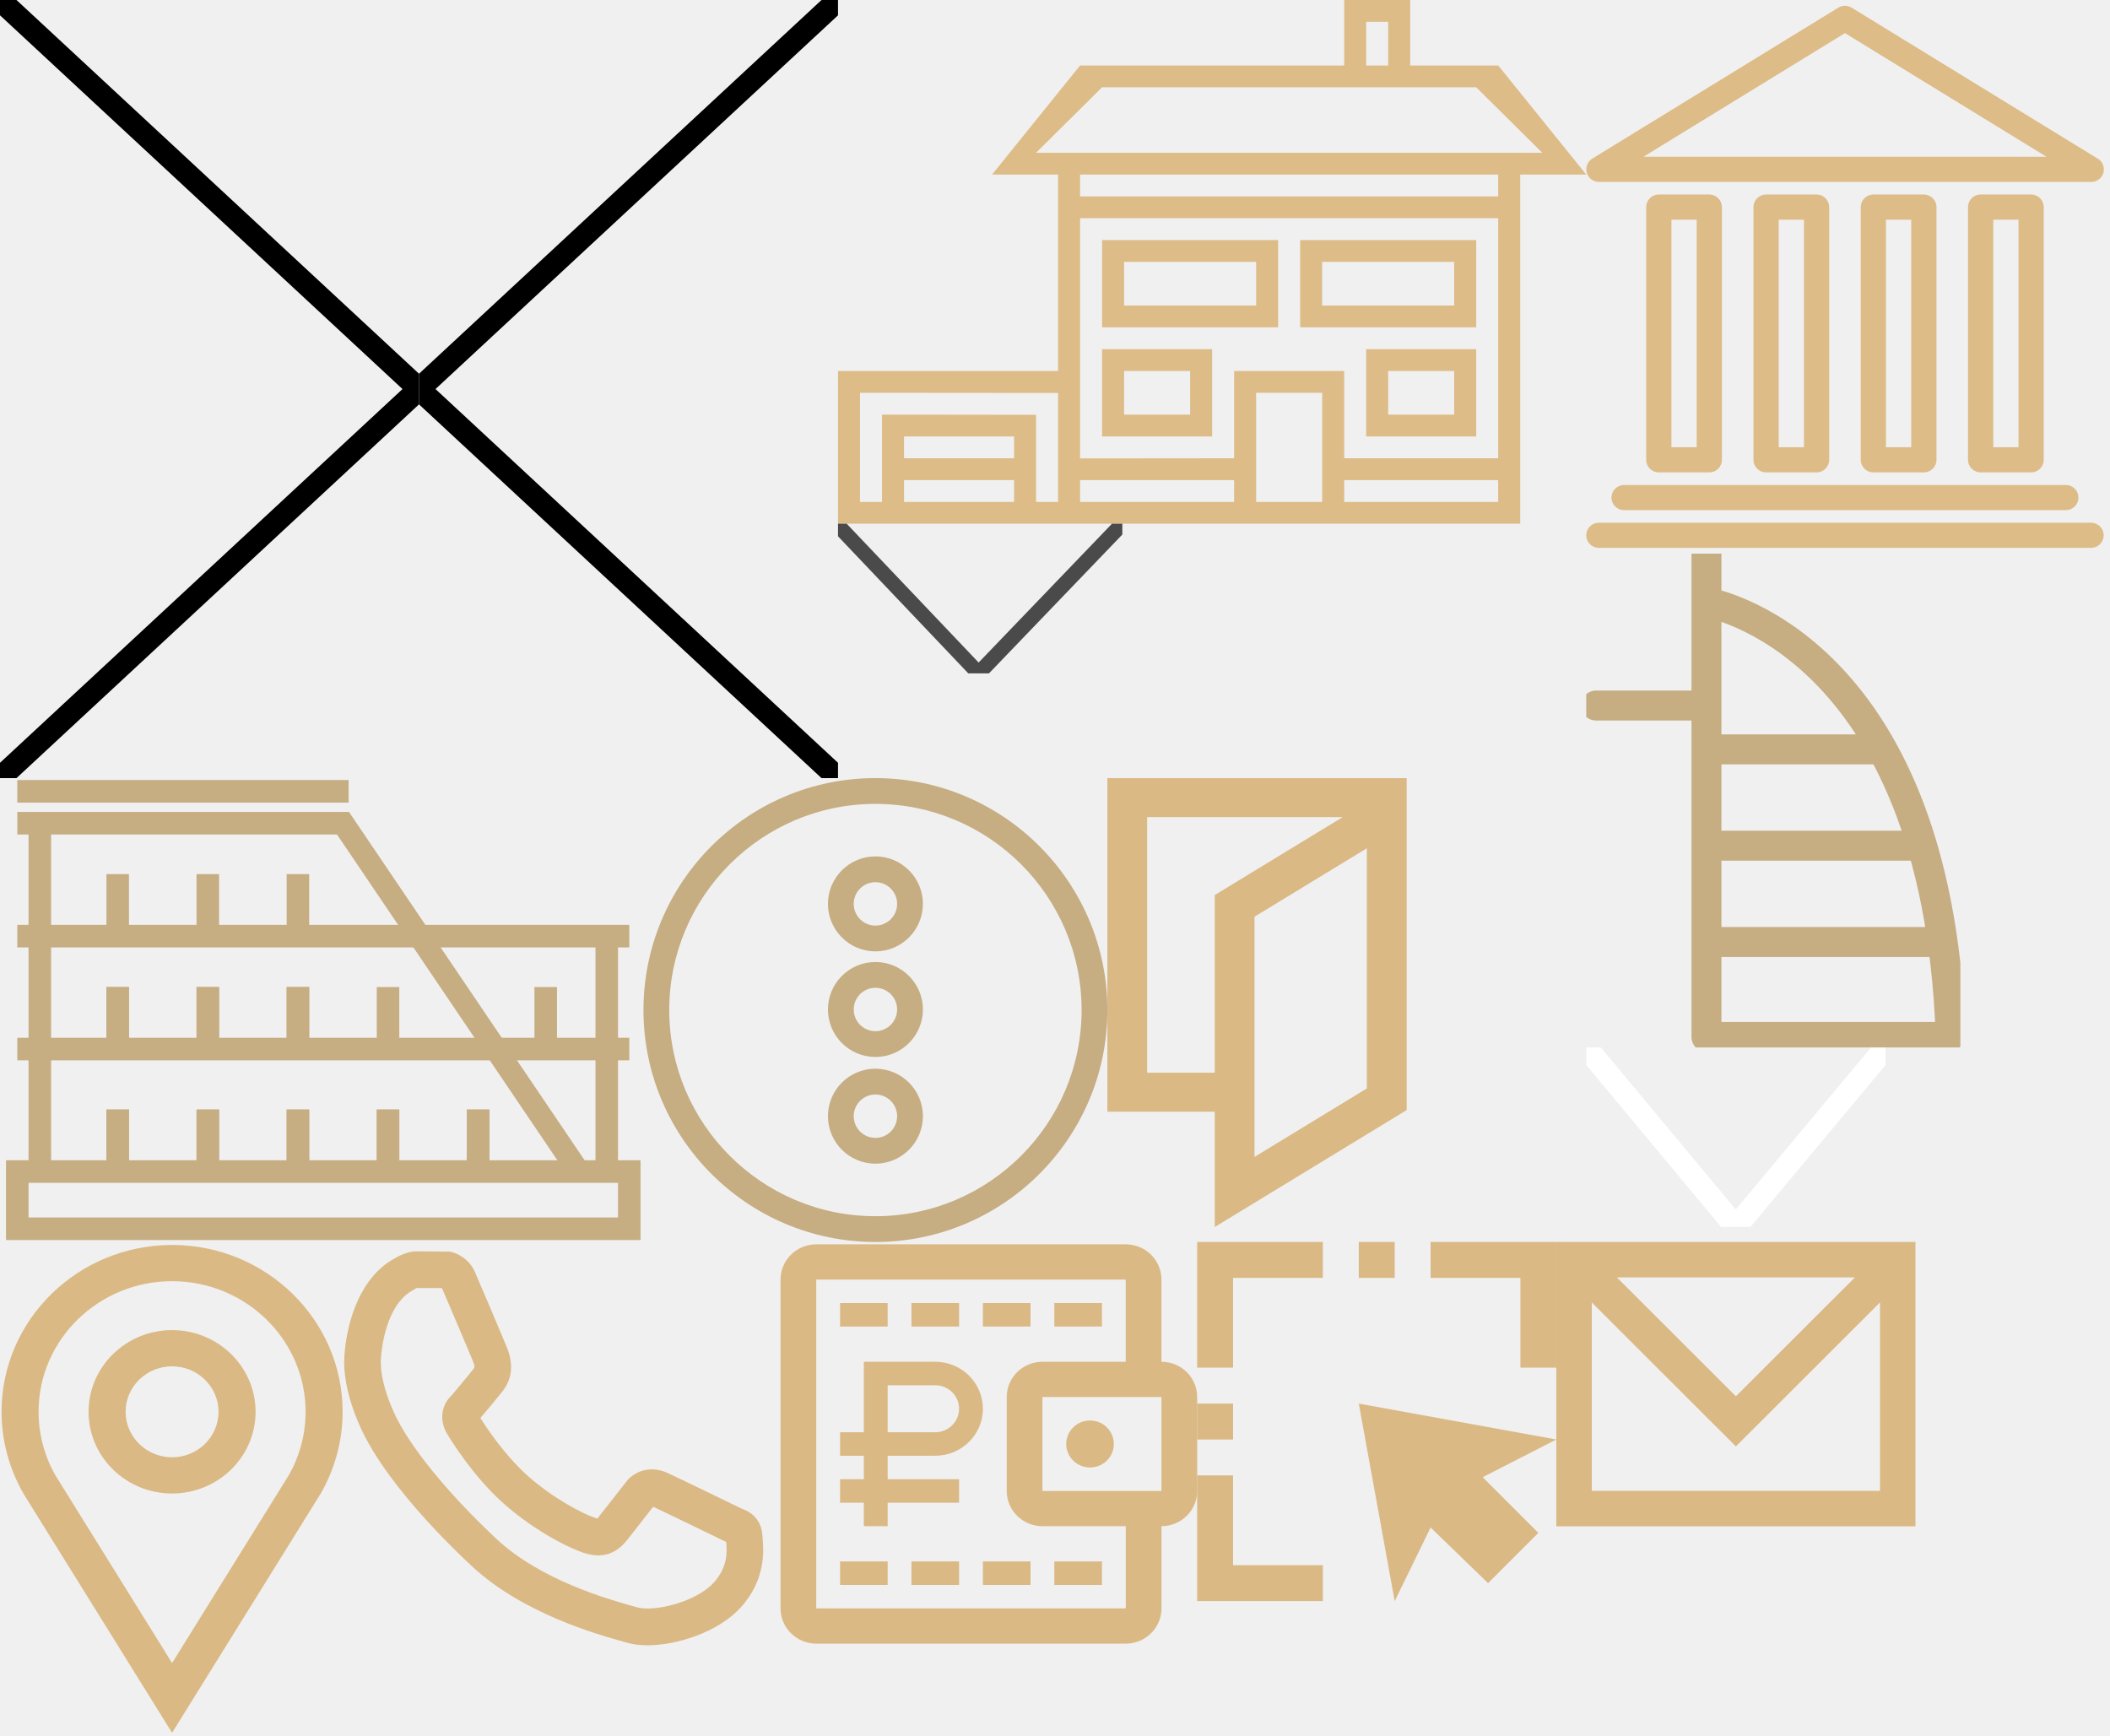
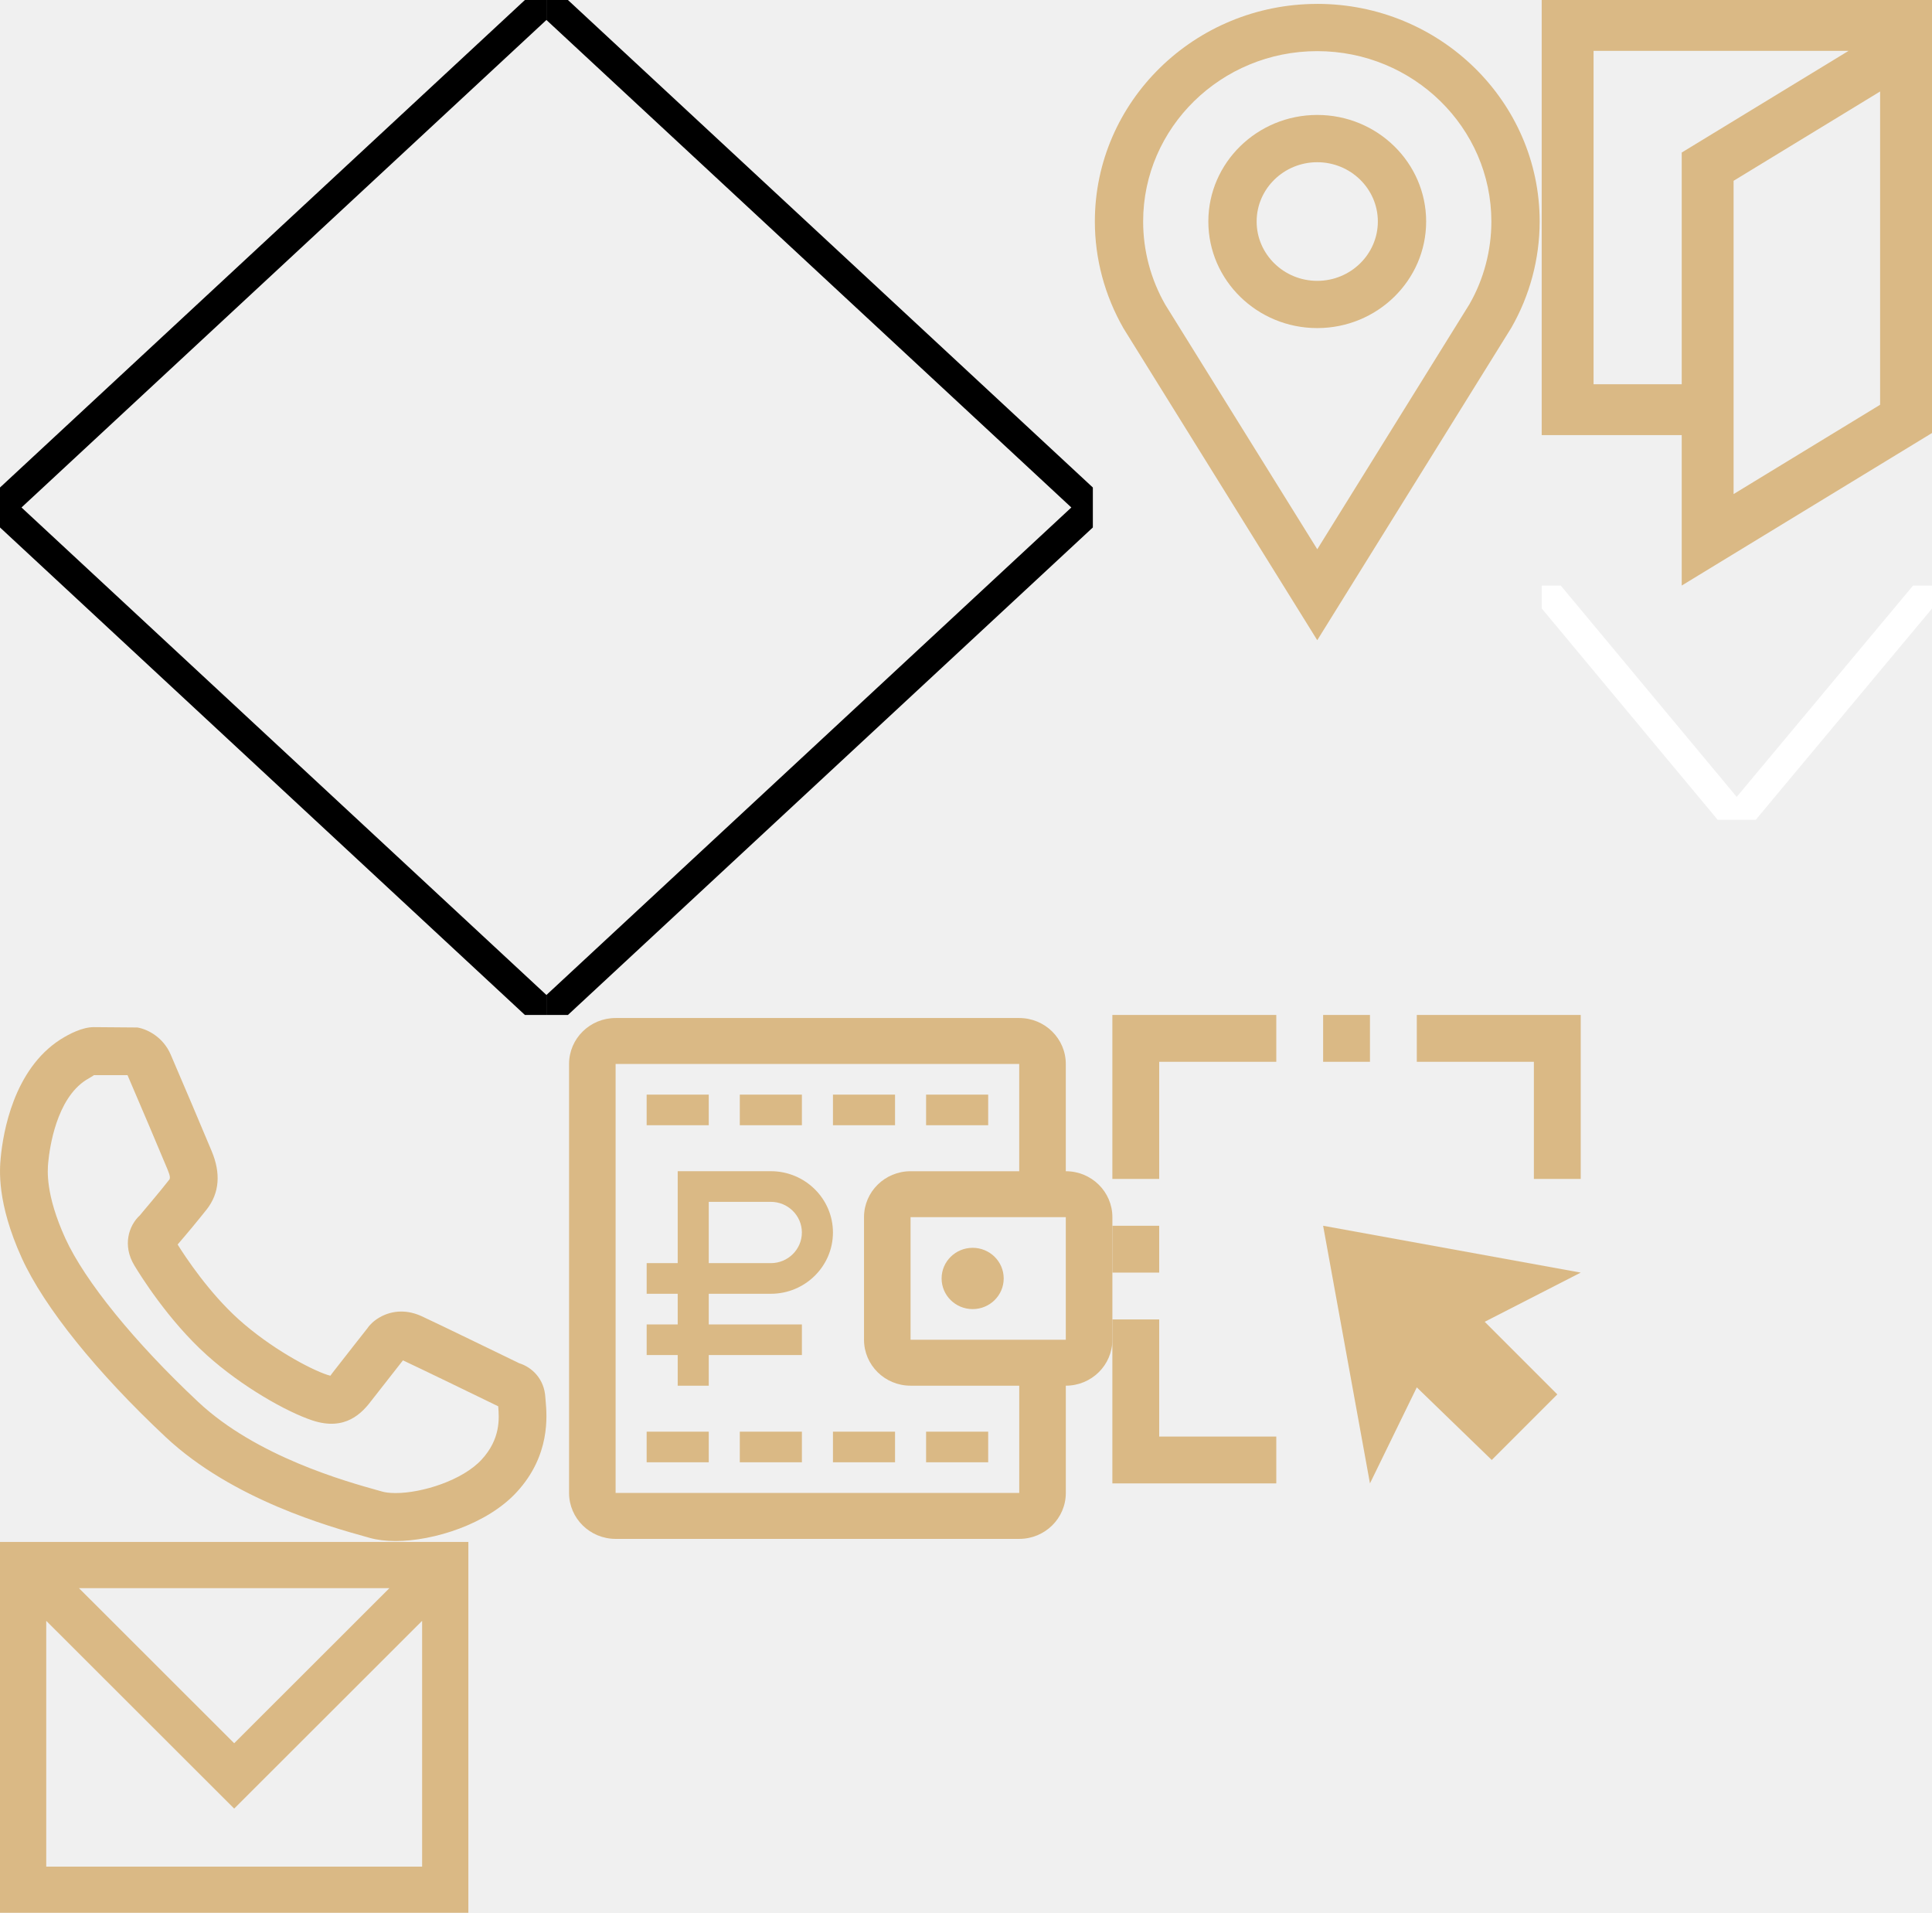
- <svg xmlns="http://www.w3.org/2000/svg" width="141" height="116" viewBox="0 0 141 116">
-   <svg width="29" height="27" viewBox="0 0 29 27" id="L1VzZXJzL2t1a2tvbWFoL3Byb2plY3RzL0xlRHVuZS1mcm9udGVuZC9zcmMvbW9kdWxlcy9jYXRhbG9nL3Nwcml0ZS1waG9uZS5zdmc=" x="23" y="83">
+ <svg xmlns="http://www.w3.org/2000/svg" width="99" height="98" viewBox="0 0 99 98">
+   <svg width="29" height="27" viewBox="0 0 29 27" id="L1VzZXJzL2t1a2tvbWFoL3Byb2plY3RzL0xlRHVuZS1mcm9udGVuZC9zcmMvbW9kdWxlcy9jYXRhbG9nL3Nwcml0ZS1waG9uZS5zdmc=" y="52">
    <path d="M20.273 26.953c-.498 0-.947-.055-1.336-.164l-.175-.05c-1.873-.52-6.848-1.908-10.267-5.108-3.544-3.32-6.233-6.662-7.376-9.172C-.176 9.614-.017 7.886.036 7.319.16 6.005.705 2.795 3.09 1.26 3.55.97 4.215.624 4.807.624l2.236.018c.55.096 1.327.515 1.702 1.384.249.565 1.974 4.63 2.1 4.947.477 1.136.4 2.142-.24 2.974a57.531 57.531 0 0 1-1.503 1.814c.398.638 1.598 2.458 3.127 3.834 1.626 1.462 3.636 2.543 4.543 2.844.066.022.118.036.158.044l.102-.14.107-.138c.414-.537 1.696-2.163 1.696-2.163.235-.354.873-.847 1.726-.847.348 0 .7.081 1.047.24.79.363 4.33 2.085 4.997 2.408.645.2 1.288.795 1.34 1.753l.015.181c.067.765.249 2.794-1.486 4.673-1.512 1.643-4.264 2.503-6.2 2.503zM4.806 3.082c.024.014-.249.155-.401.253-1.517.974-1.862 3.471-1.933 4.212-.038.405-.15 1.642.872 3.89 1 2.194 3.55 5.333 6.82 8.396 2.98 2.79 7.537 4.06 9.252 4.538l.18.05c.12.034.333.074.677.074 1.36 0 3.431-.654 4.406-1.714.969-1.051.905-2.09.85-2.732-.673-.327-4.007-1.947-4.881-2.353-.362.464-1.247 1.59-1.577 2.014-.516.691-1.372 1.622-3.063 1.064-1.33-.442-3.613-1.731-5.412-3.349-1.994-1.795-3.438-4.139-3.71-4.59-.622-1.024-.29-2.05.286-2.573-.009-.003 1.003-1.179 1.498-1.819.054-.068.06-.183-.086-.53-.132-.33-1.72-4.076-2.05-4.83H4.807v-.001z" fill-rule="nonzero" fill="#DAB985" />
  </svg>
-   <svg width="23" height="33" viewBox="0 0 23 33" id="L1VzZXJzL2t1a2tvbWFoL3Byb2plY3RzL0xlRHVuZS1mcm9udGVuZC9zcmMvbW9kdWxlcy9jYXRhbG9nL3Nwcml0ZS1wbGFjZS5zdmc=" y="83">
+   <svg width="23" height="33" viewBox="0 0 23 33" id="L1VzZXJzL2t1a2tvbWFoL3Byb2plY3RzL0xlRHVuZS1mcm9udGVuZC9zcmMvbW9kdWxlcy9jYXRhbG9nL3Nwcml0ZS1wbGFjZS5zdmc=" x="56">
    <g fill-rule="nonzero" fill="#DAB985">
      <path d="M11.499.2C5.215.2.103 5.2.103 11.348c0 1.906.501 3.788 1.471 5.48L11.499 32.8l9.944-16.006a10.968 10.968 0 0 0 1.453-5.445c0-6.148-5.11-11.15-11.397-11.15zm7.806 15.374L11.5 28.14 3.71 15.607a8.578 8.578 0 0 1-1.133-4.259c0-4.813 4.002-8.728 8.92-8.728 4.92 0 8.924 3.915 8.924 8.728 0 1.49-.393 2.964-1.117 4.225z" />
      <path d="M11.499 5.889c-3.078 0-5.581 2.45-5.581 5.46s2.502 5.46 5.58 5.46c3.08 0 5.581-2.45 5.581-5.46s-2.5-5.46-5.58-5.46zm0 8.5c-1.713 0-3.106-1.364-3.106-3.04 0-1.675 1.393-3.038 3.106-3.038 1.711 0 3.105 1.363 3.105 3.038 0 1.675-1.394 3.04-3.105 3.04z" />
    </g>
  </svg>
-   <svg width="28" height="27" viewBox="0 0 28 27" id="L1VzZXJzL2t1a2tvbWFoL3Byb2plY3RzL0xlRHVuZS1mcm9udGVuZC9zcmMvbW9kdWxlcy9jYXRhbG9nL3Nwcml0ZS1wcmljZS5zdmc=" x="52" y="83">
+   <svg width="28" height="27" viewBox="0 0 28 27" id="L1VzZXJzL2t1a2tvbWFoL3Byb2plY3RzL0xlRHVuZS1mcm9udGVuZC9zcmMvbW9kdWxlcy9jYXRhbG9nL3Nwcml0ZS1wcmljZS5zdmc=" x="29" y="52">
    <g fill-rule="nonzero" fill="#DAB985">
      <path d="M25.614 8.006V2.512c0-1.3-1.069-2.355-2.387-2.355H2.545C1.228.157.16 1.211.16 2.512v21.976c0 1.3 1.069 2.355 2.386 2.355h20.682c1.318 0 2.387-1.054 2.387-2.355v-5.494c1.318 0 2.386-1.054 2.386-2.354v-6.28c0-1.3-1.068-2.354-2.386-2.354zm-2.387 16.482H2.545V2.512h20.682v5.494H17.66c-1.318 0-2.386 1.054-2.386 2.354v6.28c0 1.3 1.068 2.354 2.386 2.354h5.568v5.494zm2.387-7.848h-7.955v-6.28h7.955v6.28z" />
      <ellipse cx="20.841" cy="13.5" rx="1.591" ry="1.57" />
      <path d="M18.455 4.081h3.182v1.57h-3.182zM13.682 4.081h3.182v1.57h-3.182zM8.909 4.081h3.182v1.57H8.909zM4.136 4.081h3.182v1.57H4.136zM18.455 21.349h3.182v1.57h-3.182zM13.682 21.349h3.182v1.57h-3.182zM8.909 21.349h3.182v1.57H8.909zM4.136 21.349h3.182v1.57H4.136zM10.5 14.285c1.754 0 3.182-1.409 3.182-3.14 0-1.73-1.428-3.14-3.182-3.14H5.727v4.71h-1.59v1.57h1.59v1.57h-1.59v1.57h1.59v1.57h1.591v-1.57h4.773v-1.57H7.318v-1.57H10.5zm-3.182-4.71H10.5c.877 0 1.59.705 1.59 1.57 0 .866-.713 1.57-1.59 1.57H7.318v-3.14z" />
    </g>
  </svg>
-   <svg width="20" height="12" viewBox="0 0 20 12" id="L1VzZXJzL2t1a2tvbWFoL3Byb2plY3RzL0xlRHVuZS1mcm9udGVuZC9zcmMvbW9kdWxlcy9jYXRhbG9nL3Nwcml0ZS1zaG93LW1vcmUuc3Zn" x="106" y="70">
+   <svg width="20" height="12" viewBox="0 0 20 12" id="L1VzZXJzL2t1a2tvbWFoL3Byb2plY3RzL0xlRHVuZS1mcm9udGVuZC9zcmMvbW9kdWxlcy9jYXRhbG9nL3Nwcml0ZS1zaG93LW1vcmUuc3Zn" x="79" y="30">
    <path d="M0 0l9.992 12L20 .009" stroke-width="1.5" stroke="#FFF" fill="none" fill-rule="evenodd" stroke-linecap="round" stroke-linejoin="round" />
  </svg>
-   <svg width="24" height="24" viewBox="0 0 24 24" id="L1VzZXJzL2t1a2tvbWFoL3Byb2plY3RzL0xlRHVuZS1mcm9udGVuZC9zcmMvbW9kdWxlcy9jYXRhbG9nL3Nwcml0ZS1zcGFjZS5zdmc=" x="80" y="83">
+   <svg width="24" height="24" viewBox="0 0 24 24" id="L1VzZXJzL2t1a2tvbWFoL3Byb2plY3RzL0xlRHVuZS1mcm9udGVuZC9zcmMvbW9kdWxlcy9jYXRhbG9nL3Nwcml0ZS1zcGFjZS5zdmc=" x="57" y="52">
    <g fill-rule="nonzero" fill="#DAB985">
      <path d="M19.08 15.72l3.72 3.72-3.36 3.36-3.84-3.72L13.2 24l-2.4-13.2L24 13.2zM21.6 2.4h-6V0H24v8.4h-2.4zM10.8 0h2.4v2.4h-2.4zM2.4 8.4H0V0h8.4v2.4h-6zM2.4 21.6h6V24H0v-8.4h2.4zM0 10.8h2.4v2.4H0z" />
    </g>
  </svg>
-   <svg width="25" height="33" viewBox="0 0 25 33" id="L1VzZXJzL2t1a2tvbWFoL3Byb2plY3RzL0xlRHVuZS1mcm9udGVuZC9zcmMvbW9kdWxlcy9jYXRlZ29yaWVzL3Nwcml0ZS1jYXRlZ29yeS00LnN2Zw==" x="106" y="37">
-     <g stroke-width="2" stroke="#C6AD82" fill="none" fill-rule="evenodd" stroke-linecap="round" stroke-linejoin="round">
-       <path d="M8.033 0v32.188M8.033 32.298h16.172M8.033 3.244S23.42 5.755 24.351 32.188M8.619 13.08h11.167M8.619 19.516h13.248M8.619 25.952h15.198M.65 10.15h6.83" />
-     </g>
+   <svg width="24" height="19" viewBox="0 0 24 19" id="L1VzZXJzL2t1a2tvbWFoL3Byb2plY3RzL0xlRHVuZS1mcm9udGVuZC9zcmMvbW9kdWxlcy9jb250YWN0cy9zcHJpdGUtbWFpbC5zdmc=" y="79">
+     <path d="M0 0v19h24V0H0zm19.954 2.367L12 10.313 4.046 2.367h15.908zM2.37 16.633V4.041l9.63 9.62 9.63-9.62v12.592H2.37z" fill-rule="nonzero" fill="#DAB985" />
  </svg>
-   <svg width="31" height="31" viewBox="0 0 31 31" id="L1VzZXJzL2t1a2tvbWFoL3Byb2plY3RzL0xlRHVuZS1mcm9udGVuZC9zcmMvbW9kdWxlcy9jYXRlZ29yaWVzL3Nwcml0ZS1jYXRlZ29yeS01LnN2Zw==" x="43" y="52">
-     <path d="M15.5 19.42a3.177 3.177 0 0 0-3.173 3.174 3.177 3.177 0 0 0 3.173 3.173 3.177 3.177 0 0 0 3.173-3.173 3.177 3.177 0 0 0-3.173-3.173zm0 4.625c-.8 0-1.451-.651-1.451-1.45 0-.801.65-1.452 1.451-1.452.8 0 1.451.651 1.451 1.451s-.65 1.451-1.451 1.451zm0-11.755a3.177 3.177 0 0 0-3.173 3.173 3.177 3.177 0 0 0 3.173 3.173 3.177 3.177 0 0 0 3.173-3.173A3.177 3.177 0 0 0 15.5 12.29zm0 4.624c-.8 0-1.451-.651-1.451-1.451s.65-1.451 1.451-1.451c.8 0 1.451.65 1.451 1.45 0 .8-.65 1.452-1.451 1.452zm0-11.681a3.177 3.177 0 0 0-3.173 3.173 3.177 3.177 0 0 0 3.173 3.173 3.177 3.177 0 0 0 3.173-3.173A3.177 3.177 0 0 0 15.5 5.233zm0 4.624c-.8 0-1.451-.651-1.451-1.451s.65-1.451 1.451-1.451c.8 0 1.451.651 1.451 1.45 0 .801-.65 1.452-1.451 1.452zM15.5 0C6.953 0 0 6.953 0 15.5S6.953 31 15.5 31 31 24.047 31 15.5 24.047 0 15.5 0zm0 29.278c-7.597 0-13.778-6.18-13.778-13.778 0-7.597 6.18-13.778 13.778-13.778 7.597 0 13.778 6.18 13.778 13.778 0 7.597-6.18 13.778-13.778 13.778z" fill-rule="nonzero" fill="#C6AD82" />
+   <svg width="20" height="30" viewBox="0 0 20 30" id="L1VzZXJzL2t1a2tvbWFoL3Byb2plY3RzL0xlRHVuZS1mcm9udGVuZC9zcmMvbW9kdWxlcy9jb250YWN0cy9zcHJpdGUtd29yay5zdmc=" x="79">
+     <path d="M0 0v22.292h7.175V30L20 22.185V0H0zm17.342 20.737l-7.509 4.576V9.263l7.508-4.576v16.05zM7.175 7.815v11.872H2.658V2.605h13.067l-8.55 5.21z" fill-rule="nonzero" fill="#DAB985" />
  </svg>
-   <svg width="50" height="35" viewBox="0 0 50 35" id="L1VzZXJzL2t1a2tvbWFoL3Byb2plY3RzL0xlRHVuZS1mcm9udGVuZC9zcmMvbW9kdWxlcy9jYXRlZ29yaWVzL3Nwcml0ZS1jYXRlZ29yeS0xLnN2Zw==" x="56">
-     <path d="M14.706 35H0V24.792h14.706V11.667h-4.412l5.882-7.292h17.648V0h4.411v4.375h5.883L50 11.667h-4.412V35H14.706zm1.47-21.875h27.942v-1.458H16.176v1.458zm1.471-7.292l-4.412 4.375H47.06l-4.412-4.375h-25zm-1.47 27.709H26.47v-1.459H16.176v1.459zm27.94-18.959h-27.94v16.052l10.294-.01v-5.833h7.353v5.833h10.294V14.583zm0 18.959v-1.459H33.825v1.459h10.294zm-11.764 0V26.25H27.94v7.292h4.412zM17.647 23.333H25v5.834h-7.353v-5.834zm1.47 1.459v2.916h4.412v-2.916h-4.411zm16.177-1.459h7.353v5.834h-7.353v-5.834zm1.47 1.459v2.916h4.412v-2.916h-4.411zm-1.47-23.334v2.917h1.47V1.458h-1.47zM14.706 33.542v-7.28L1.47 26.25v7.292h1.47v-5.834l10.294.012v5.822h1.47zm-2.941-1.459H4.412v1.459h7.353v-1.459zm0-1.458v-1.458H4.412v1.458h7.353zm5.882-14.583h11.765v5.833H17.647v-5.833zm1.47 1.458v2.917h8.824V17.5h-8.823zm11.765-1.458h11.765v5.833H30.882v-5.833zm1.47 1.458v2.917h8.824V17.5h-8.823z" fill-rule="nonzero" fill="#DDBC88" />
-   </svg>
-   <svg width="35" height="37" viewBox="0 0 35 37" id="L1VzZXJzL2t1a2tvbWFoL3Byb2plY3RzL0xlRHVuZS1mcm9udGVuZC9zcmMvbW9kdWxlcy9jYXRlZ29yaWVzL3Nwcml0ZS1jYXRlZ29yeS0yLnN2Zw==" x="106">
-     <path d="M33.743 12.158H.843a.842.842 0 0 1-.442-1.557L16.847.51a.844.844 0 0 1 .884 0l16.377 10.048a.84.84 0 0 1-.365 1.6zm-29.92-1.682h26.932L17.29 2.214 3.823 10.476zm4.4 21.093H4.849a.842.842 0 0 1-.843-.84V13.84c0-.464.378-.84.843-.84h3.374c.465 0 .843.376.843.84V30.73c0 .464-.378.84-.843.84zm-2.53-1.682H7.38V14.681H5.693v15.206zm9.699 1.682h-3.374a.842.842 0 0 1-.843-.84V13.84c0-.464.378-.84.843-.84h3.374c.465 0 .843.376.843.84V30.73c0 .464-.378.84-.843.84zm-2.53-1.682h1.686V14.681h-1.687v15.206zm9.698 1.682h-3.373a.842.842 0 0 1-.844-.84V13.84c0-.464.378-.84.844-.84h3.373c.466 0 .844.376.844.84V30.73c0 .464-.378.84-.844.84zm-2.53-1.682h1.687V14.681H20.03v15.206zm9.699 1.682h-3.374a.842.842 0 0 1-.843-.84V13.84c0-.464.378-.84.843-.84h3.374c.465 0 .843.376.843.84V30.73c0 .464-.378.84-.843.84zm-2.53-1.682h1.687V14.681h-1.687v15.206zm5.693 3.364a.842.842 0 0 0-.844-.841H2.53a.842.842 0 0 0-.843.84c0 .465.378.842.843.842h29.518a.842.842 0 0 0 .844-.841zm1.686 2.523a.842.842 0 0 0-.843-.841H.843a.842.842 0 0 0-.843.84c0 .465.378.841.843.841h32.892a.842.842 0 0 0 .843-.84z" fill-rule="nonzero" fill="#DDBC88" />
-   </svg>
-   <svg width="43" height="31" viewBox="0 0 43 31" id="L1VzZXJzL2t1a2tvbWFoL3Byb2plY3RzL0xlRHVuZS1mcm9udGVuZC9zcmMvbW9kdWxlcy9jYXRlZ29yaWVzL3Nwcml0ZS1jYXRlZ29yeS0zLnN2Zw==" y="52">
-     <g fill-rule="nonzero" fill="#C6AD82">
-       <path d="M42.805 30.87H.402v-5.333h42.402v5.334zM1.908 29.362H41.3v-2.315H1.908v2.315zM1.156 17.352h40.897v1.509H1.156zM1.156 9.806h40.897v1.509H1.156z" />
-       <path d="M38.042 26.715L22.522 3.77H1.157v-1.51H23.32l15.968 23.609zM39.794 10.56H41.3v15.731h-1.506z" />
-       <path d="M1.908 3.014h1.505v23.278H1.908zM7.113 6.417h1.505v4.143H7.113zM13.134 6.417h1.505v4.143h-1.505zM19.156 6.417h1.505v4.143h-1.505zM7.113 13.964h1.505v4.143H7.113zM13.134 13.964h1.505v4.143h-1.505zM19.156 13.964h1.505v4.143h-1.505z" />
-       <path d="M7.113 13.964h1.505v4.143H7.113zM13.134 13.964h1.505v4.143h-1.505zM19.156 13.964h1.505v4.143h-1.505zM7.113 22.148h1.505v4.144H7.113zM13.134 22.148h1.505v4.144h-1.505zM19.156 22.148h1.505v4.144h-1.505z" />
-       <path d="M7.113 22.148h1.505v4.144H7.113zM13.134 22.148h1.505v4.144h-1.505zM19.156 22.148h1.505v4.144h-1.505zM25.178 13.964h1.505v4.143h-1.505zM35.716 13.964h1.505v4.143h-1.505zM25.178 22.148h1.505v4.144h-1.505z" />
-       <path d="M25.178 22.148h1.505v4.144h-1.505zM31.2 22.148h1.505v4.144H31.2z" />
-       <path d="M31.2 22.148h1.505v4.144H31.2zM1.156.129h22.141v1.509H1.156z" />
-     </g>
-   </svg>
-   <svg width="28" height="52" viewBox="0 0 28 52" id="L1VzZXJzL2t1a2tvbWFoL3Byb2plY3RzL0xlRHVuZS1mcm9udGVuZC9zcmMvbW9kdWxlcy9wYWdpbmF0aW9uL3Nwcml0ZS1hcnJvdy1sZWZ0LnN2Zw==" x="28">
+   <svg width="28" height="52" viewBox="0 0 28 52" id="L1VzZXJzL2t1a2tvbWFoL3Byb2plY3RzL0xlRHVuZS1mcm9udGVuZC9zcmMvbW9kdWxlcy9wYWdpbmF0aW9uL3Nwcml0ZS1hcnJvdy1sZWZ0LnN2Zw==">
    <path d="M28 0L0 26l28 26" stroke="#000" stroke-width="1.5" fill="none" fill-rule="evenodd" stroke-linecap="round" stroke-linejoin="round" />
  </svg>
-   <svg width="28" height="52" viewBox="0 0 28 52" id="L1VzZXJzL2t1a2tvbWFoL3Byb2plY3RzL0xlRHVuZS1mcm9udGVuZC9zcmMvbW9kdWxlcy9wYWdpbmF0aW9uL3Nwcml0ZS1hcnJvdy1yaWdodC5zdmc=">
+   <svg width="28" height="52" viewBox="0 0 28 52" id="L1VzZXJzL2t1a2tvbWFoL3Byb2plY3RzL0xlRHVuZS1mcm9udGVuZC9zcmMvbW9kdWxlcy9wYWdpbmF0aW9uL3Nwcml0ZS1hcnJvdy1yaWdodC5zdmc=" x="28">
    <path d="M0 0l28 26L0 52" stroke="#000" stroke-width="1.5" fill="none" fill-rule="evenodd" stroke-linecap="round" stroke-linejoin="round" />
  </svg>
-   <svg width="19" height="10" viewBox="0 0 19 10" id="L1VzZXJzL2t1a2tvbWFoL3Byb2plY3RzL0xlRHVuZS1mcm9udGVuZC9zcmMvbW9kdWxlcy9zZWxlY3Qvc3ByaXRlLXNlbGVjdC1hcnJvdy5zdmc=" x="56" y="35">
-     <path d="M0 .115L9.395 10 19 0" stroke="#4A4A4A" fill="none" fill-rule="evenodd" stroke-linecap="round" stroke-linejoin="round" />
-   </svg>
-   <svg width="24" height="19" viewBox="0 0 24 19" id="L1VzZXJzL2t1a2tvbWFoL3Byb2plY3RzL0xlRHVuZS1mcm9udGVuZC9zcmMvcGFnZXMvY29udGFjdHMvc3ByaXRlLW1haWwuc3Zn" x="104" y="83">
-     <path d="M0 0v19h24V0H0zm19.954 2.367L12 10.313 4.046 2.367h15.908zM2.37 16.633V4.041l9.63 9.62 9.63-9.62v12.592H2.37z" fill-rule="nonzero" fill="#DAB985" />
-   </svg>
-   <svg width="20" height="30" viewBox="0 0 20 30" id="L1VzZXJzL2t1a2tvbWFoL3Byb2plY3RzL0xlRHVuZS1mcm9udGVuZC9zcmMvcGFnZXMvY29udGFjdHMvc3ByaXRlLXdvcmsuc3Zn" x="74" y="52">
-     <path d="M0 0v22.292h7.175V30L20 22.185V0H0zm17.342 20.737l-7.509 4.576V9.263l7.508-4.576v16.05zM7.175 7.815v11.872H2.658V2.605h13.067l-8.55 5.21z" fill-rule="nonzero" fill="#DAB985" />
-   </svg>
</svg>
